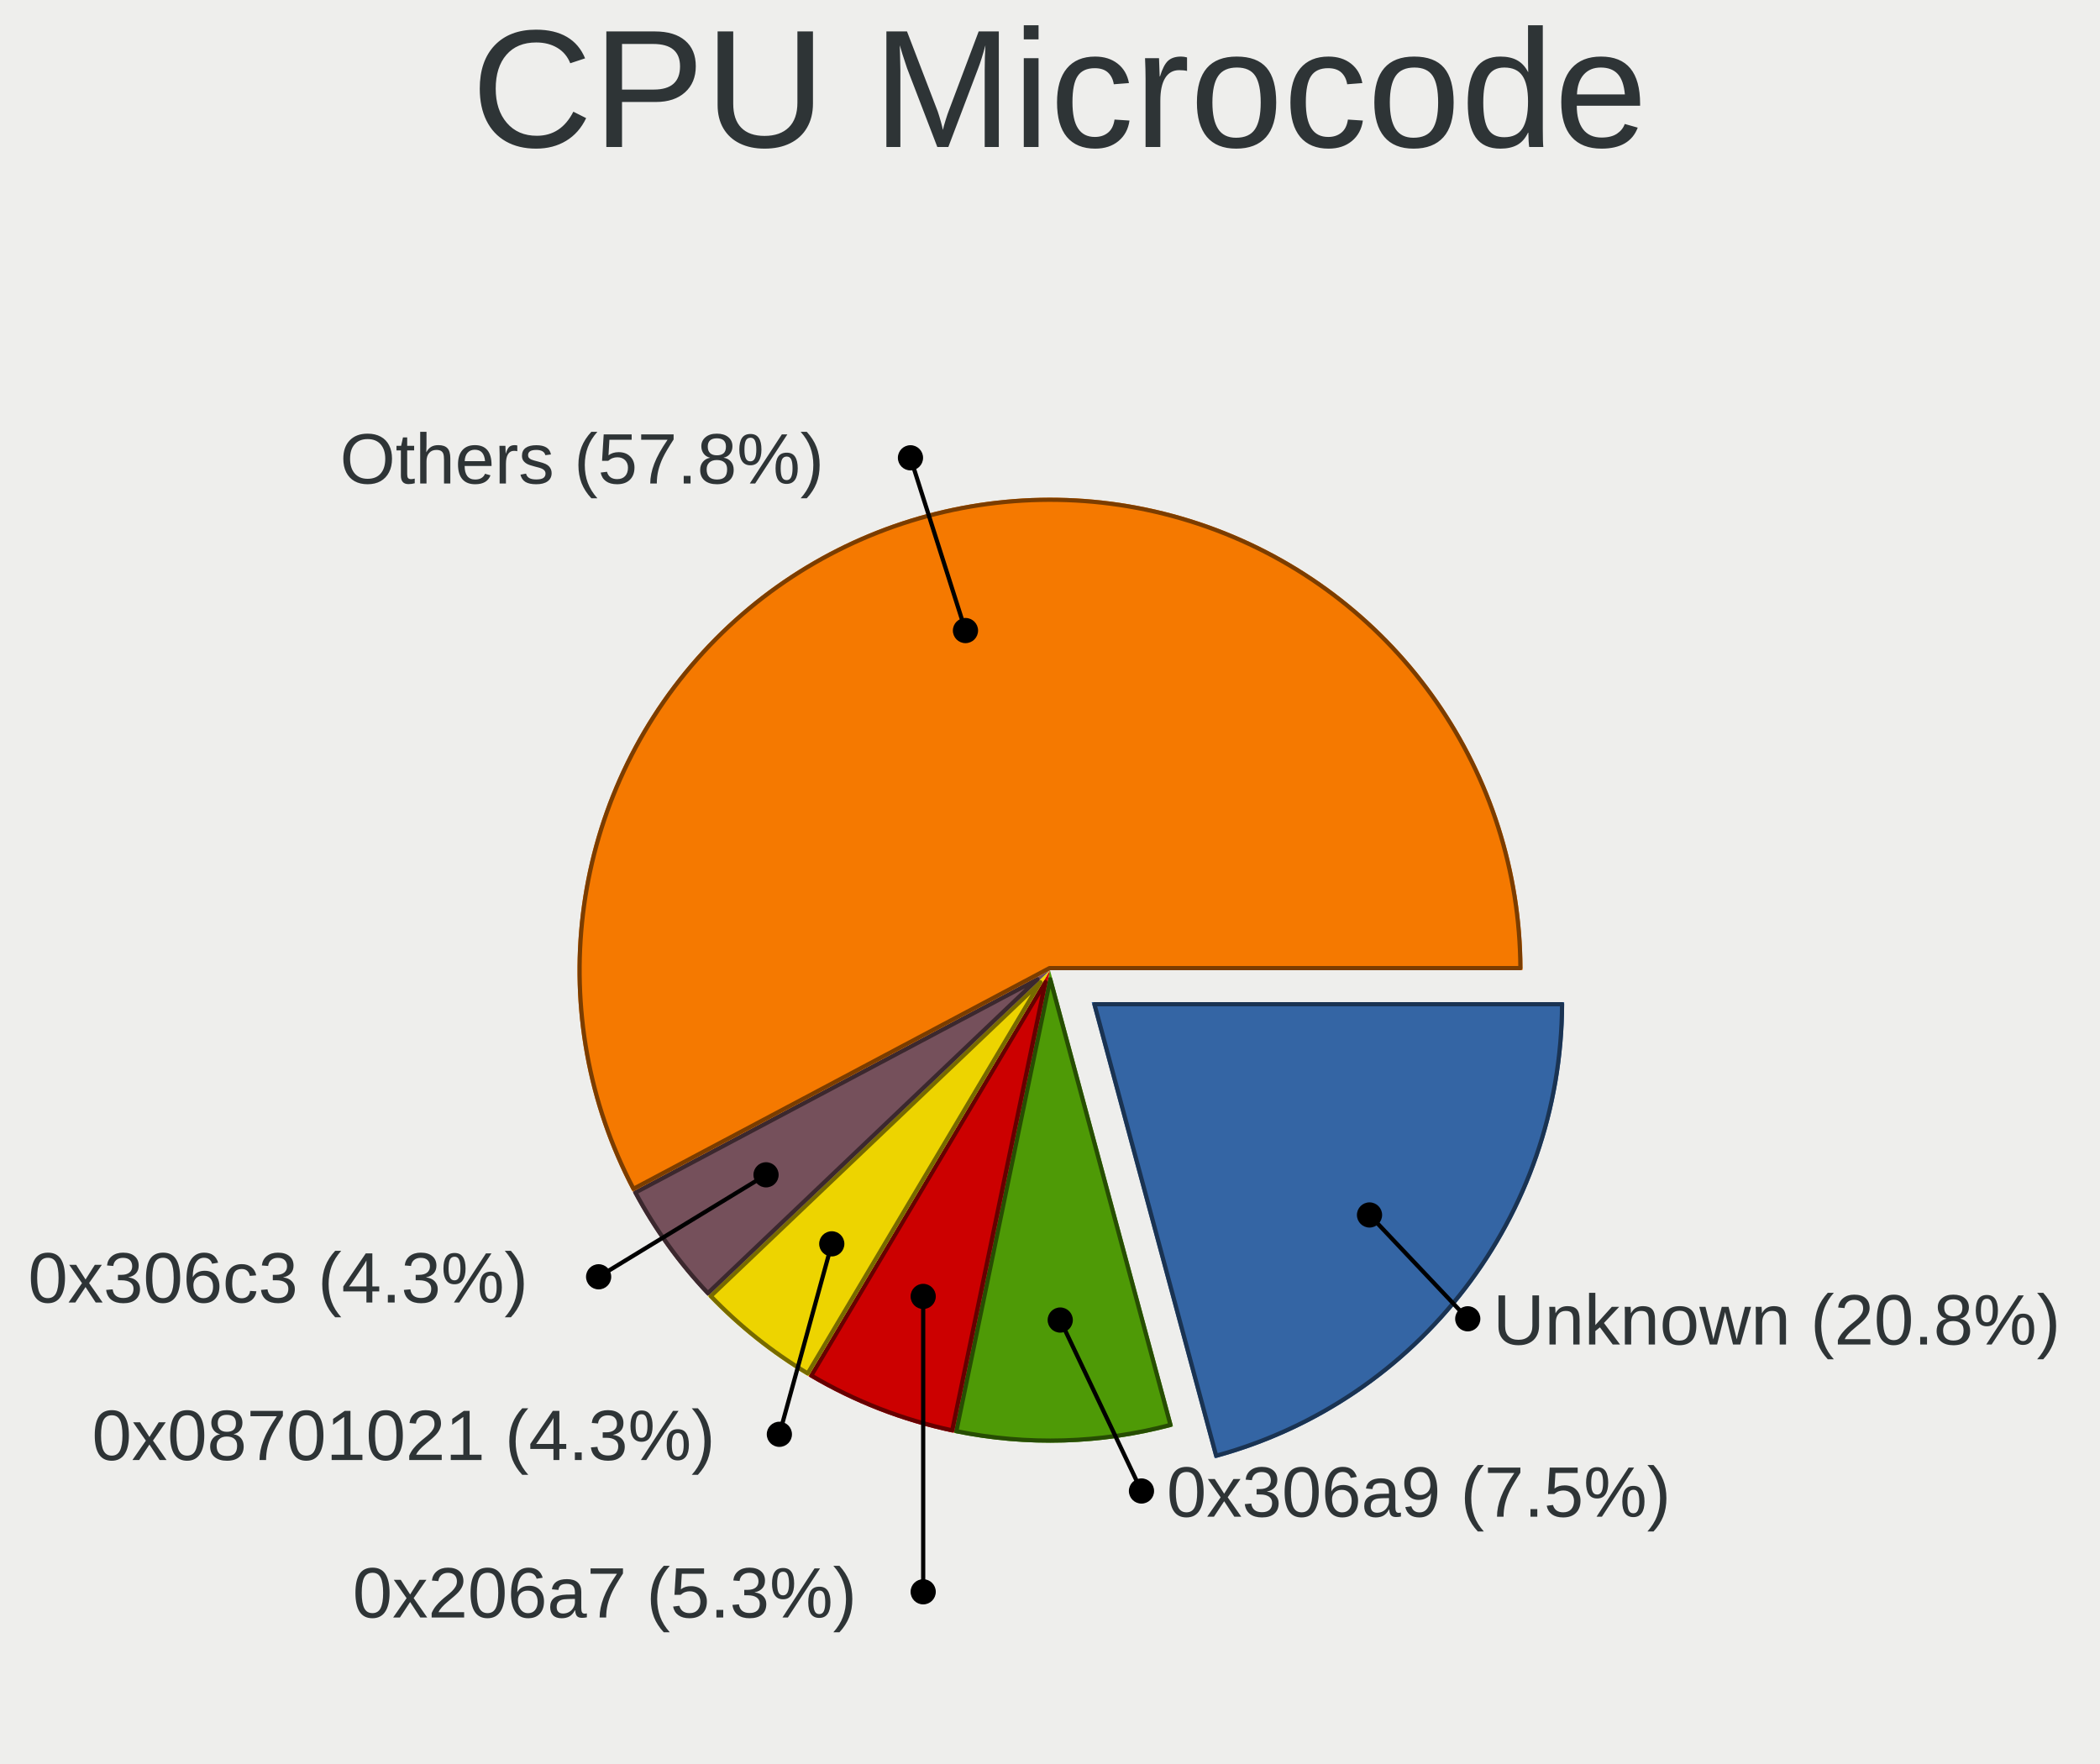
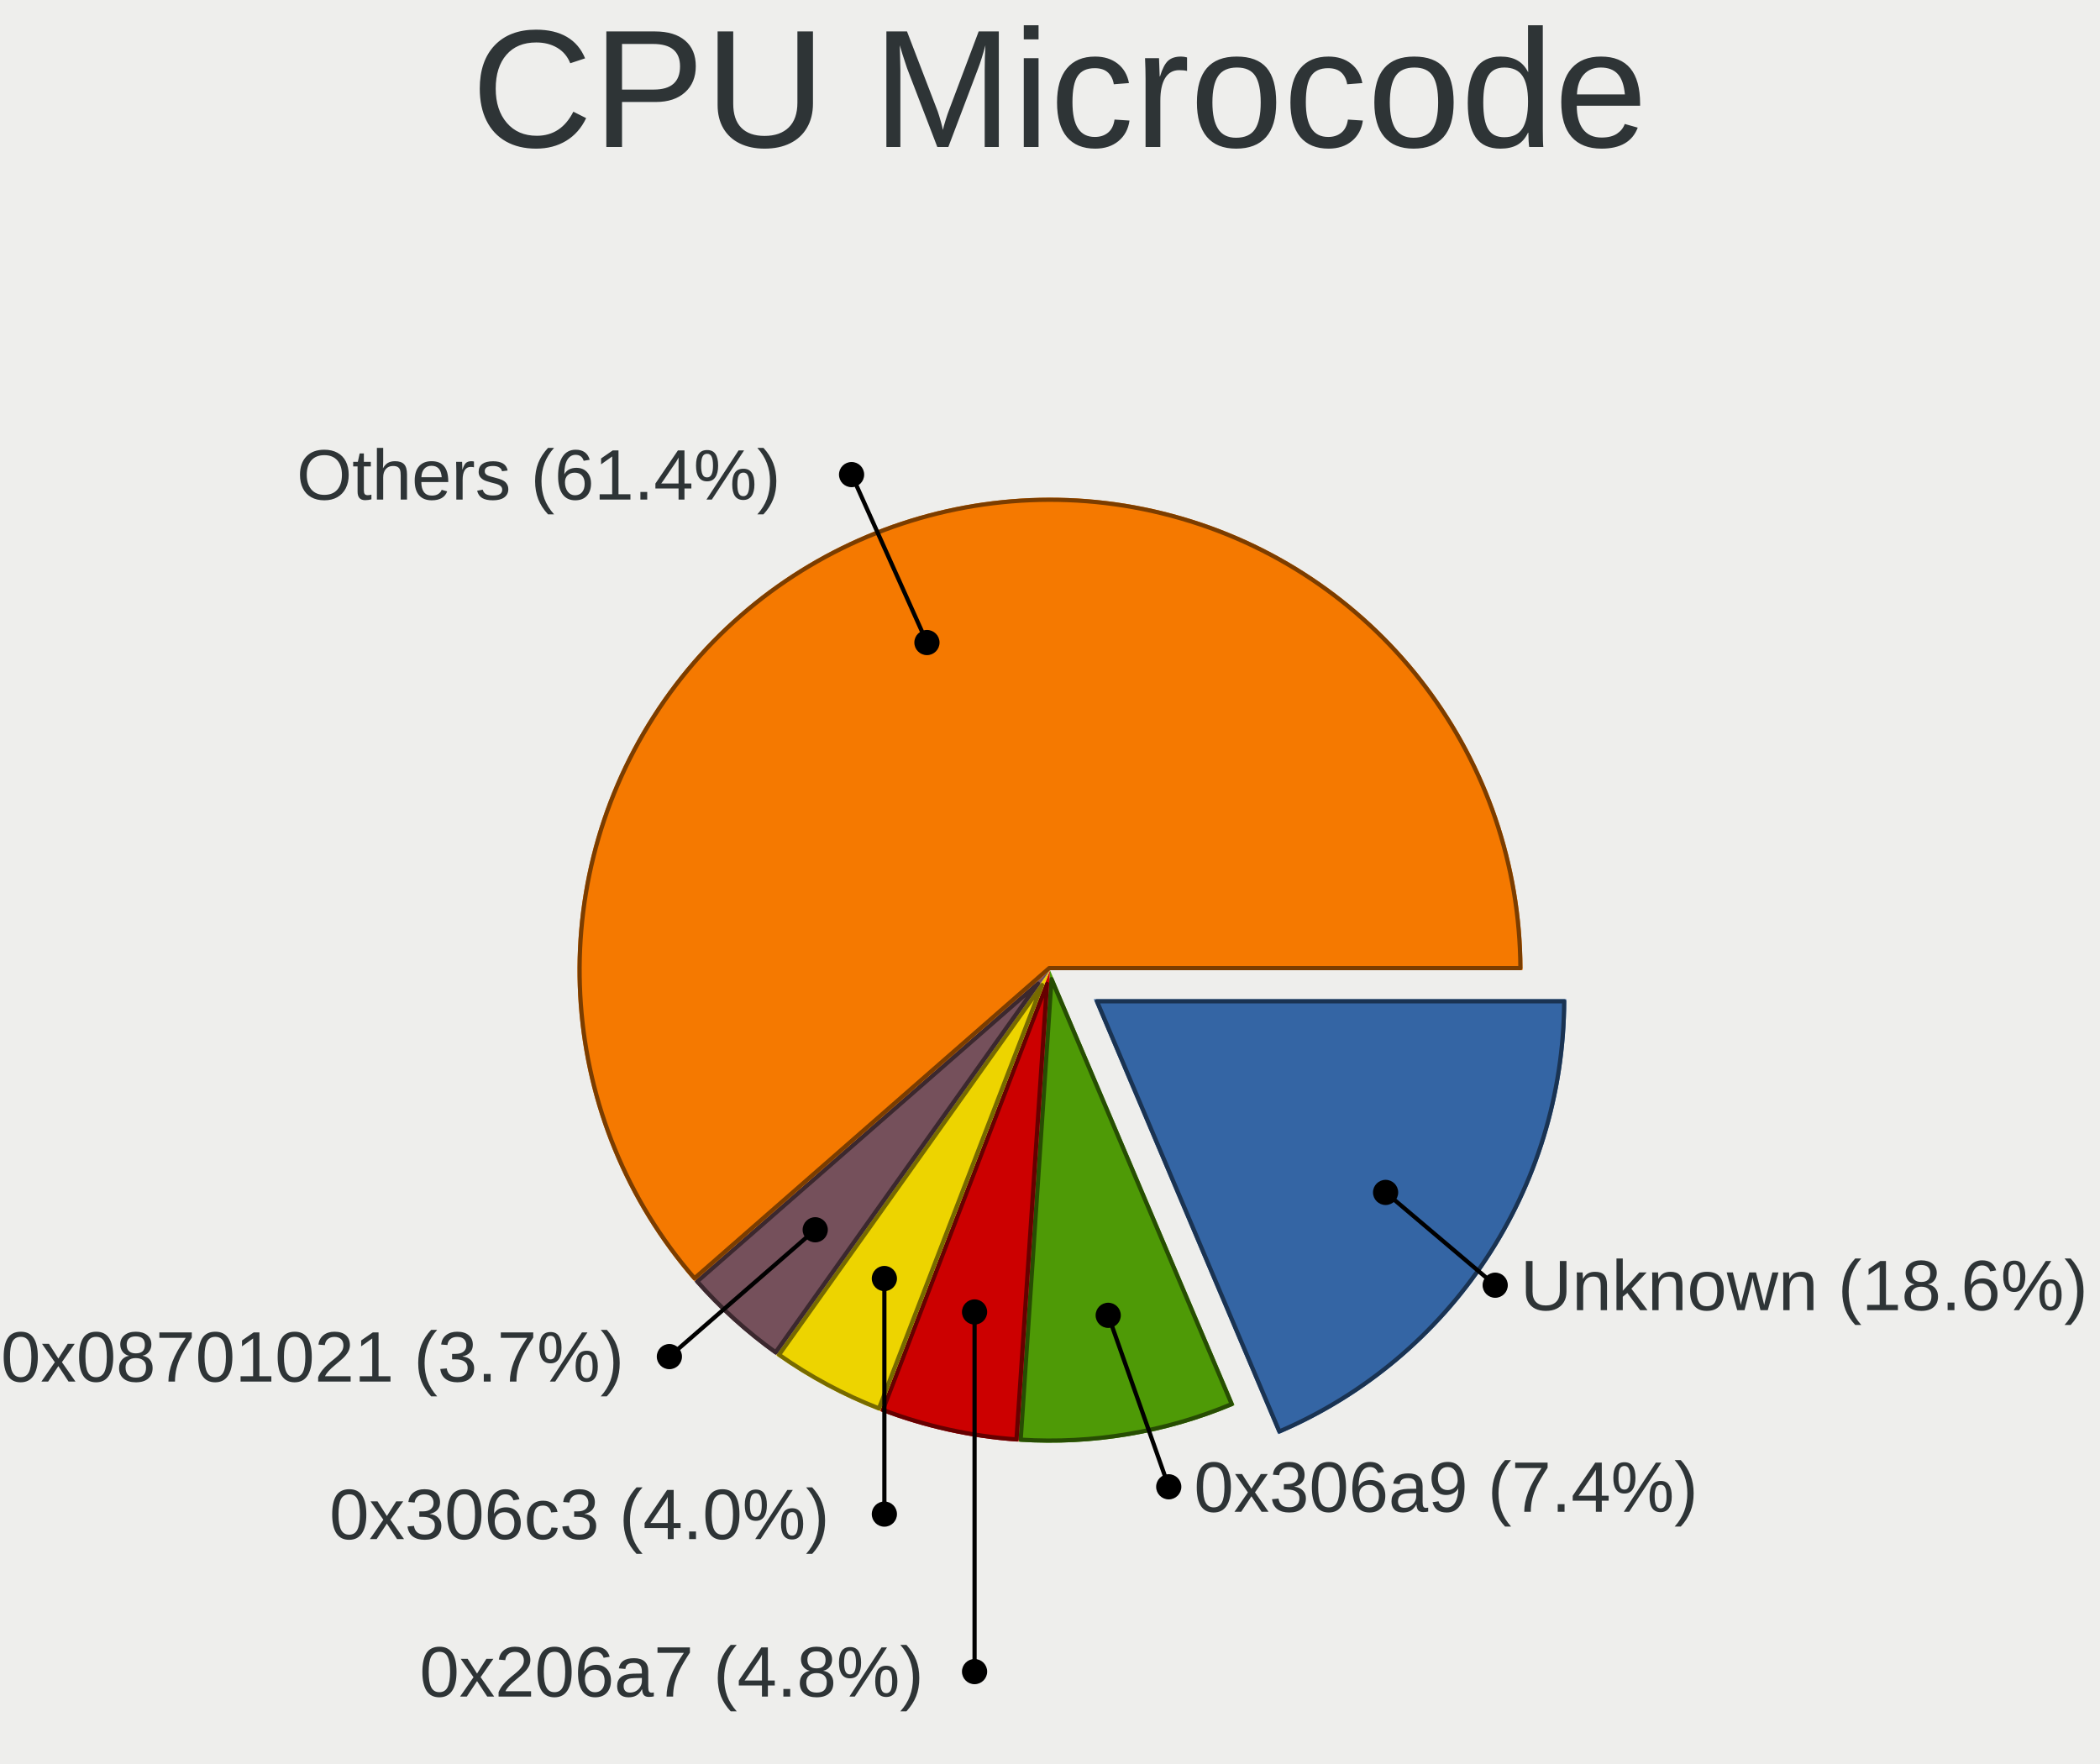
<svg xmlns="http://www.w3.org/2000/svg" width="500" height="420" version="1.0" id="ezcGraph">
  <defs />
  <g id="ezcGraphChart" color-rendering="optimizeQuality" shape-rendering="geometricPrecision" text-rendering="optimizeLegibility">
    <path d=" M 0,420 L 0,0 L 500,0 L 500,420 L 0,420 z " style="fill: #eeeeec; fill-opacity: 1.00; stroke: none;" id="ezcGraphPolygon_1" />
    <path d=" M 0,42 L 0,0 L 500,0 L 500,42 L 0,42 z " style="fill: #000000; fill-opacity: 0.00; stroke: none;" id="ezcGraphPolygon_2" />
-     <path d="M 259.92,238.60 L 372.42,238.60 A 112.50,112.50 0 0,1 289.22,347.22 z" style="fill: #3465a4; fill-opacity: 1.00; stroke: none; cursor: pointer;" id="ezcGraphCircleSector_4" />
-     <path d="M 260.58,239.10 L 371.92,239.10 A 112.00,112.00 0 0,1 289.57,346.61 z" style="fill: none; stroke: #1a3352; stroke-width: 1; stroke-opacity: 1.00; stroke-linecap: round; stroke-linejoin: round;" id="ezcGraphCircleSector_5" />
-     <path d="M 250.00,231.00 L 279.29,339.62 A 112.50,112.50 0 0,1 227.11,341.15 z" style="fill: #4e9a06; fill-opacity: 1.00; stroke: none; cursor: pointer;" id="ezcGraphCircleSector_6" />
-     <path d="M 250.06,233.15 L 278.68,339.27 A 112.00,112.00 0 0,1 227.70,340.76 z" style="fill: none; stroke: #274d03; stroke-width: 1; stroke-opacity: 1.00; stroke-linecap: round; stroke-linejoin: round;" id="ezcGraphCircleSector_7" />
-     <path d="M 250.00,231.00 L 227.11,341.15 A 112.50,112.50 0 0,1 192.49,327.69 z" style="fill: #cc0000; fill-opacity: 1.00; stroke: none; cursor: pointer;" id="ezcGraphCircleSector_8" />
-     <path d="M 248.90,233.82 L 226.72,340.56 A 112.00,112.00 0 0,1 193.17,327.51 z" style="fill: none; stroke: #660000; stroke-width: 1; stroke-opacity: 1.00; stroke-linecap: round; stroke-linejoin: round;" id="ezcGraphCircleSector_9" />
-     <path d="M 250.00,231.00 L 192.49,327.69 A 112.50,112.50 0 0,1 168.53,308.59 z" style="fill: #edd400; fill-opacity: 1.00; stroke: none; cursor: pointer;" id="ezcGraphCircleSector_10" />
-     <path d="M 247.71,233.87 L 192.31,327.00 A 112.00,112.00 0 0,1 169.24,308.60 z" style="fill: none; stroke: #776a00; stroke-width: 1; stroke-opacity: 1.00; stroke-linecap: round; stroke-linejoin: round;" id="ezcGraphCircleSector_11" />
-     <path d="M 250.00,231.00 L 168.53,308.59 A 112.50,112.50 0 0,1 150.62,283.73 z" style="fill: #75505b; fill-opacity: 1.00; stroke: none; cursor: pointer;" id="ezcGraphCircleSector_12" />
-     <path d="M 247.02,233.15 L 168.55,307.88 A 112.00,112.00 0 0,1 151.30,283.94 z" style="fill: none; stroke: #3b282e; stroke-width: 1; stroke-opacity: 1.00; stroke-linecap: round; stroke-linejoin: round;" id="ezcGraphCircleSector_13" />
-     <path d="M 250.00,231.00 L 150.62,283.73 A 112.50,112.50 0 1,1 362.50,231.00 z" style="fill: #f57900; fill-opacity: 1.00; stroke: none;" id="ezcGraphCircleSector_14" />
-     <path d="M 249.88,230.50 L 150.83,283.05 A 112.00,112.00 0 1,1 362.00,230.50 z" style="fill: none; stroke: #7b3d00; stroke-width: 1; stroke-opacity: 1.00; stroke-linecap: round; stroke-linejoin: round;" id="ezcGraphCircleSector_15" />
-     <path d=" M 229.875,150.133 L 216.779,109" style="fill: none; stroke: #000000; stroke-width: 1; stroke-opacity: 1.00; stroke-linecap: round; stroke-linejoin: round;" id="ezcGraphLine_16" />
-     <ellipse cx="229.875" cy="150.133" rx="3" ry="3" style="fill: #000000; fill-opacity: 1.00; stroke: none;" id="ezcGraphCircle_17" />
-     <ellipse cx="216.779" cy="109" rx="3" ry="3" style="fill: #000000; fill-opacity: 1.00; stroke: none;" id="ezcGraphCircle_18" />
-     <path d=" M 182.391,279.719 L 142.531,304" style="fill: none; stroke: #000000; stroke-width: 1; stroke-opacity: 1.00; stroke-linecap: round; stroke-linejoin: round;" id="ezcGraphLine_20" />
-     <ellipse cx="182.391" cy="279.719" rx="3" ry="3" style="fill: #000000; fill-opacity: 1.00; stroke: none;" id="ezcGraphCircle_21" />
-     <ellipse cx="142.531" cy="304" rx="3" ry="3" style="fill: #000000; fill-opacity: 1.00; stroke: none;" id="ezcGraphCircle_22" />
-     <path d=" M 198.042,296.153 L 185.564,341.5" style="fill: none; stroke: #000000; stroke-width: 1; stroke-opacity: 1.00; stroke-linecap: round; stroke-linejoin: round;" id="ezcGraphLine_24" />
-     <ellipse cx="198.042" cy="296.153" rx="3" ry="3" style="fill: #000000; fill-opacity: 1.00; stroke: none;" id="ezcGraphCircle_25" />
-     <ellipse cx="185.564" cy="341.5" rx="3" ry="3" style="fill: #000000; fill-opacity: 1.00; stroke: none;" id="ezcGraphCircle_26" />
-     <path d=" M 219.807,308.671 L 219.807,379" style="fill: none; stroke: #000000; stroke-width: 1; stroke-opacity: 1.00; stroke-linecap: round; stroke-linejoin: round;" id="ezcGraphLine_28" />
-     <ellipse cx="219.807" cy="308.671" rx="3" ry="3" style="fill: #000000; fill-opacity: 1.00; stroke: none;" id="ezcGraphCircle_29" />
-     <ellipse cx="219.807" cy="379" rx="3" ry="3" style="fill: #000000; fill-opacity: 1.00; stroke: none;" id="ezcGraphCircle_30" />
-     <path d=" M 326.077,289.278 L 349.467,314" style="fill: none; stroke: #000000; stroke-width: 1; stroke-opacity: 1.00; stroke-linecap: round; stroke-linejoin: round;" id="ezcGraphLine_32" />
-     <ellipse cx="326.077" cy="289.278" rx="3" ry="3" style="fill: #000000; fill-opacity: 1.00; stroke: none;" id="ezcGraphCircle_33" />
-     <ellipse cx="349.467" cy="314" rx="3" ry="3" style="fill: #000000; fill-opacity: 1.00; stroke: none;" id="ezcGraphCircle_34" />
-     <path d=" M 252.439,314.298 L 271.78,355" style="fill: none; stroke: #000000; stroke-width: 1; stroke-opacity: 1.00; stroke-linecap: round; stroke-linejoin: round;" id="ezcGraphLine_36" />
-     <ellipse cx="252.439" cy="314.298" rx="3" ry="3" style="fill: #000000; fill-opacity: 1.00; stroke: none;" id="ezcGraphCircle_37" />
-     <ellipse cx="271.78" cy="355" rx="3" ry="3" style="fill: #000000; fill-opacity: 1.00; stroke: none;" id="ezcGraphCircle_38" />
+     <path d="M 260.42,237.90 L 372.92,237.90 A 112.50,112.50 0 0,1 304.34,341.47 z" style="fill: #3465a4; fill-opacity: 1.00; stroke: none; cursor: pointer;" id="ezcGraphCircleSector_4" />
+     <path d="M 261.18,238.40 L 372.42,238.40 A 112.00,112.00 0 0,1 304.61,340.82 z" style="fill: none; stroke: #1a3352; stroke-width: 1; stroke-opacity: 1.00; stroke-linecap: round; stroke-linejoin: round;" id="ezcGraphCircleSector_5" />
+     <path d="M 250.00,231.00 L 293.92,334.57 A 112.50,112.50 0 0,1 242.49,343.25 z" style="fill: #4e9a06; fill-opacity: 1.00; stroke: none; cursor: pointer;" id="ezcGraphCircleSector_6" />
+     <path d="M 250.36,233.13 L 293.26,334.31 A 112.00,112.00 0 0,1 243.02,342.78 z" style="fill: none; stroke: #274d03; stroke-width: 1; stroke-opacity: 1.00; stroke-linecap: round; stroke-linejoin: round;" id="ezcGraphCircleSector_7" />
+     <path d="M 250.00,231.00 L 242.49,343.25 A 112.50,112.50 0 0,1 209.57,335.98 z" style="fill: #cc0000; fill-opacity: 1.00; stroke: none; cursor: pointer;" id="ezcGraphCircleSector_8" />
+     <path d="M 249.28,234.26 L 242.02,342.72 A 112.00,112.00 0 0,1 210.21,335.70 z" style="fill: none; stroke: #660000; stroke-width: 1; stroke-opacity: 1.00; stroke-linecap: round; stroke-linejoin: round;" id="ezcGraphCircleSector_9" />
+     <path d="M 250.00,231.00 L 209.57,335.98 A 112.50,112.50 0 0,1 184.79,322.67 z" style="fill: #edd400; fill-opacity: 1.00; stroke: none; cursor: pointer;" id="ezcGraphCircleSector_10" />
+     <path d="M 248.11,234.52 L 209.28,335.34 A 112.00,112.00 0 0,1 185.49,322.56 z" style="fill: none; stroke: #776a00; stroke-width: 1; stroke-opacity: 1.00; stroke-linecap: round; stroke-linejoin: round;" id="ezcGraphCircleSector_11" />
+     <path d="M 250.00,231.00 L 184.79,322.67 A 112.50,112.50 0 0,1 165.31,305.06 z" style="fill: #75505b; fill-opacity: 1.00; stroke: none; cursor: pointer;" id="ezcGraphCircleSector_12" />
+     <path d="M 247.13,234.18 L 184.67,321.98 A 112.00,112.00 0 0,1 166.02,305.11 z" style="fill: none; stroke: #3b282e; stroke-width: 1; stroke-opacity: 1.00; stroke-linecap: round; stroke-linejoin: round;" id="ezcGraphCircleSector_13" />
+     <path d="M 250.00,231.00 L 165.31,305.06 A 112.50,112.50 0 1,1 362.50,231.00 z" style="fill: #f57900; fill-opacity: 1.00; stroke: none;" id="ezcGraphCircleSector_14" />
+     <path d="M 249.81,230.50 L 165.36,304.35 A 112.00,112.00 0 1,1 362.00,230.50 z" style="fill: none; stroke: #7b3d00; stroke-width: 1; stroke-opacity: 1.00; stroke-linecap: round; stroke-linejoin: round;" id="ezcGraphCircleSector_15" />
+     <path d=" M 220.7,152.987 L 202.757,113" style="fill: none; stroke: #000000; stroke-width: 1; stroke-opacity: 1.00; stroke-linecap: round; stroke-linejoin: round;" id="ezcGraphLine_16" />
+     <ellipse cx="220.7" cy="152.987" rx="3" ry="3" style="fill: #000000; fill-opacity: 1.00; stroke: none;" id="ezcGraphCircle_17" />
+     <ellipse cx="202.757" cy="113" rx="3" ry="3" style="fill: #000000; fill-opacity: 1.00; stroke: none;" id="ezcGraphCircle_18" />
+     <path d=" M 194.101,292.804 L 159.377,323" style="fill: none; stroke: #000000; stroke-width: 1; stroke-opacity: 1.00; stroke-linecap: round; stroke-linejoin: round;" id="ezcGraphLine_20" />
+     <ellipse cx="194.101" cy="292.804" rx="3" ry="3" style="fill: #000000; fill-opacity: 1.00; stroke: none;" id="ezcGraphCircle_21" />
+     <ellipse cx="159.377" cy="323" rx="3" ry="3" style="fill: #000000; fill-opacity: 1.00; stroke: none;" id="ezcGraphCircle_22" />
+     <path d=" M 210.564,304.411 L 210.564,360.5" style="fill: none; stroke: #000000; stroke-width: 1; stroke-opacity: 1.00; stroke-linecap: round; stroke-linejoin: round;" id="ezcGraphLine_24" />
+     <ellipse cx="210.564" cy="304.411" rx="3" ry="3" style="fill: #000000; fill-opacity: 1.00; stroke: none;" id="ezcGraphCircle_25" />
+     <ellipse cx="210.564" cy="360.5" rx="3" ry="3" style="fill: #000000; fill-opacity: 1.00; stroke: none;" id="ezcGraphCircle_26" />
+     <path d=" M 232.039,312.375 L 232.039,398" style="fill: none; stroke: #000000; stroke-width: 1; stroke-opacity: 1.00; stroke-linecap: round; stroke-linejoin: round;" id="ezcGraphLine_28" />
+     <ellipse cx="232.039" cy="312.375" rx="3" ry="3" style="fill: #000000; fill-opacity: 1.00; stroke: none;" id="ezcGraphCircle_29" />
+     <ellipse cx="232.039" cy="398" rx="3" ry="3" style="fill: #000000; fill-opacity: 1.00; stroke: none;" id="ezcGraphCircle_30" />
+     <path d=" M 329.904,283.909 L 356,306" style="fill: none; stroke: #000000; stroke-width: 1; stroke-opacity: 1.00; stroke-linecap: round; stroke-linejoin: round;" id="ezcGraphLine_32" />
+     <ellipse cx="329.904" cy="283.909" rx="3" ry="3" style="fill: #000000; fill-opacity: 1.00; stroke: none;" id="ezcGraphCircle_33" />
+     <ellipse cx="356" cy="306" rx="3" ry="3" style="fill: #000000; fill-opacity: 1.00; stroke: none;" id="ezcGraphCircle_34" />
+     <path d=" M 263.861,313.173 L 278.271,354" style="fill: none; stroke: #000000; stroke-width: 1; stroke-opacity: 1.00; stroke-linecap: round; stroke-linejoin: round;" id="ezcGraphLine_36" />
+     <ellipse cx="263.861" cy="313.173" rx="3" ry="3" style="fill: #000000; fill-opacity: 1.00; stroke: none;" id="ezcGraphCircle_37" />
+     <ellipse cx="278.271" cy="354" rx="3" ry="3" style="fill: #000000; fill-opacity: 1.00; stroke: none;" id="ezcGraphCircle_38" />
    <g id="ezcGraphTextBox_3">
      <path d=" M 111.7,42 L 111.7,0.5 L 388.8,0.5 L 388.8,42 L 111.7,42 z " style="fill: #ffffff; fill-opacity: 0.00; stroke: none;" id="ezcGraphPolygon_40" />
      <text id="ezcGraphTextBox_3_text" x="112.2" text-length="275.6px" y="35" style="font-size: 40px; font-family: 'Arial'; fill: #2e3436; fill-opacity: 1.00; stroke: none;">CPU Microcode</text>
    </g>
    <g id="ezcGraphTextBox_19">
-       <path d=" M 80.429,118.75 L 80.429,99.75 L 211.779,99.75 L 211.779,118.75 L 80.429,118.75 z " style="fill: #ffffff; fill-opacity: 0.00; stroke: none;" id="ezcGraphPolygon_41" />
-       <text id="ezcGraphTextBox_19_text" x="80.929" text-length="129.85px" y="115.125" style="font-size: 17px; font-family: 'Arial'; fill: #2e3436; fill-opacity: 1.00; stroke: none;">Others (57.8%)</text>
+       <path d=" M 70.117,122.5 L 70.117,104 L 197.757,104 L 197.757,122.5 L 70.117,122.5 z " style="fill: #ffffff; fill-opacity: 0.00; stroke: none;" id="ezcGraphPolygon_41" />
+       <text id="ezcGraphTextBox_19_text" x="70.617" text-length="126.14px" y="118.95" style="font-size: 17px; font-family: 'Arial'; fill: #2e3436; fill-opacity: 1.00; stroke: none;">Others (61.4%)</text>
    </g>
    <g id="ezcGraphTextBox_23" style=" cursor: pointer;">
-       <path d=" M 6.181,313.75 L 6.181,294.75 L 137.531,294.75 L 137.531,313.75 L 6.181,313.75 z " style="fill: #ffffff; fill-opacity: 0.00; stroke: none;" id="ezcGraphPolygon_42" />
-       <text id="ezcGraphTextBox_23_text" x="6.681" text-length="129.85px" y="310.125" style="font-size: 17px; font-family: 'Arial'; fill: #2e3436; fill-opacity: 1.00; stroke: none;">0x306c3 (4.3%)</text>
+       <path d=" M -0.293,332.5 L -0.293,314 L 154.377,314 L 154.377,332.5 L -0.293,332.5 z " style="fill: #ffffff; fill-opacity: 0.00; stroke: none;" id="ezcGraphPolygon_42" />
+       <text id="ezcGraphTextBox_23_text" x="0.207" text-length="153.17px" y="328.95" style="font-size: 17px; font-family: 'Arial'; fill: #2e3436; fill-opacity: 1.00; stroke: none;">0x08701021 (3.7%)</text>
    </g>
    <g id="ezcGraphTextBox_27" style=" cursor: pointer;">
-       <path d=" M 21.389,351.25 L 21.389,332.25 L 180.564,332.25 L 180.564,351.25 L 21.389,351.25 z " style="fill: #ffffff; fill-opacity: 0.00; stroke: none;" id="ezcGraphPolygon_43" />
-       <text id="ezcGraphTextBox_27_text" x="21.889" text-length="157.675px" y="347.625" style="font-size: 17px; font-family: 'Arial'; fill: #2e3436; fill-opacity: 1.00; stroke: none;">0x08701021 (4.3%)</text>
+       <path d=" M 77.924,370 L 77.924,351.5 L 205.564,351.5 L 205.564,370 L 77.924,370 z " style="fill: #ffffff; fill-opacity: 0.00; stroke: none;" id="ezcGraphPolygon_43" />
+       <text id="ezcGraphTextBox_27_text" x="78.424" text-length="126.14px" y="366.45" style="font-size: 17px; font-family: 'Arial'; fill: #2e3436; fill-opacity: 1.00; stroke: none;">0x306c3 (4.0%)</text>
    </g>
    <g id="ezcGraphTextBox_31" style=" cursor: pointer;">
-       <path d=" M 83.457,388.75 L 83.457,369.75 L 214.807,369.75 L 214.807,388.75 L 83.457,388.75 z " style="fill: #ffffff; fill-opacity: 0.00; stroke: none;" id="ezcGraphPolygon_44" />
-       <text id="ezcGraphTextBox_31_text" x="83.957" text-length="129.85px" y="385.125" style="font-size: 17px; font-family: 'Arial'; fill: #2e3436; fill-opacity: 1.00; stroke: none;">0x206a7 (5.3%)</text>
+       <path d=" M 99.399,407.5 L 99.399,389 L 227.039,389 L 227.039,407.5 L 99.399,407.5 z " style="fill: #ffffff; fill-opacity: 0.00; stroke: none;" id="ezcGraphPolygon_44" />
+       <text id="ezcGraphTextBox_31_text" x="99.899" text-length="126.14px" y="403.95" style="font-size: 17px; font-family: 'Arial'; fill: #2e3436; fill-opacity: 1.00; stroke: none;">0x206a7 (4.8%)</text>
    </g>
    <g id="ezcGraphTextBox_35" style=" cursor: pointer;">
-       <path d=" M 354.967,323.75 L 354.967,304.75 L 495.592,304.75 L 495.592,323.75 L 354.967,323.75 z " style="fill: #ffffff; fill-opacity: 0.00; stroke: none;" id="ezcGraphPolygon_45" />
-       <text id="ezcGraphTextBox_35_text" x="355.467" text-length="139.125px" y="320.125" style="font-size: 17px; font-family: 'Arial'; fill: #2e3436; fill-opacity: 1.00; stroke: none;">Unknown (20.8%)</text>
+       <path d=" M 361.5,315.5 L 361.5,297 L 498.15,297 L 498.15,315.5 L 361.5,315.5 z " style="fill: #ffffff; fill-opacity: 0.00; stroke: none;" id="ezcGraphPolygon_45" />
+       <text id="ezcGraphTextBox_35_text" x="362" text-length="135.15px" y="311.95" style="font-size: 17px; font-family: 'Arial'; fill: #2e3436; fill-opacity: 1.00; stroke: none;">Unknown (18.6%)</text>
    </g>
    <g id="ezcGraphTextBox_39" style=" cursor: pointer;">
-       <path d=" M 277.28,364.75 L 277.28,345.75 L 408.63,345.75 L 408.63,364.75 L 277.28,364.75 z " style="fill: #ffffff; fill-opacity: 0.00; stroke: none;" id="ezcGraphPolygon_46" />
-       <text id="ezcGraphTextBox_39_text" x="277.78" text-length="129.85px" y="361.125" style="font-size: 17px; font-family: 'Arial'; fill: #2e3436; fill-opacity: 1.00; stroke: none;">0x306a9 (7.5%)</text>
+       <path d=" M 283.771,363.5 L 283.771,345 L 411.411,345 L 411.411,363.5 L 283.771,363.5 z " style="fill: #ffffff; fill-opacity: 0.00; stroke: none;" id="ezcGraphPolygon_46" />
+       <text id="ezcGraphTextBox_39_text" x="284.271" text-length="126.14px" y="359.95" style="font-size: 17px; font-family: 'Arial'; fill: #2e3436; fill-opacity: 1.00; stroke: none;">0x306a9 (7.4%)</text>
    </g>
  </g>
</svg>
